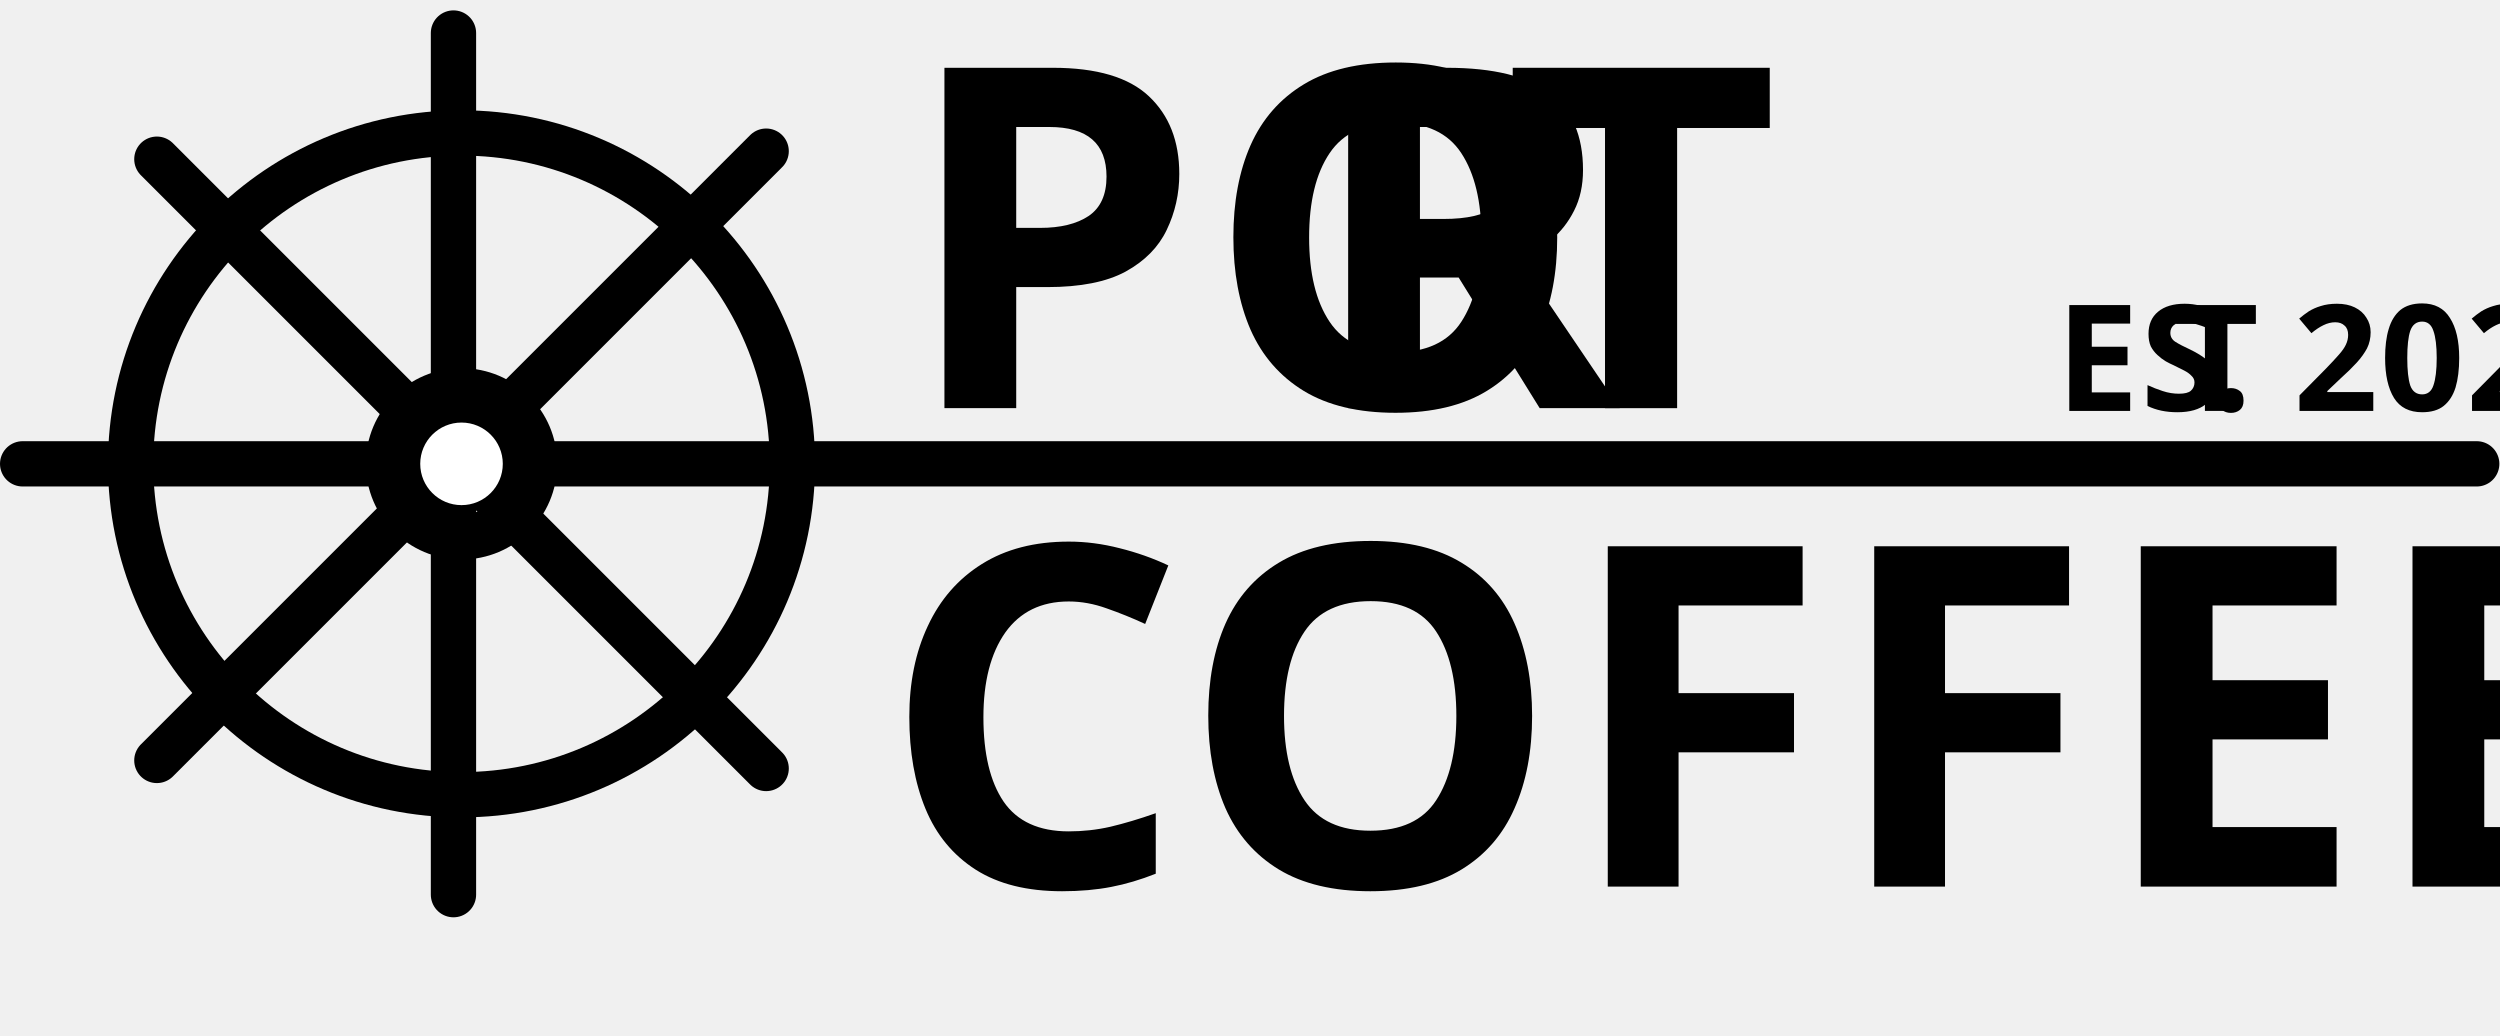
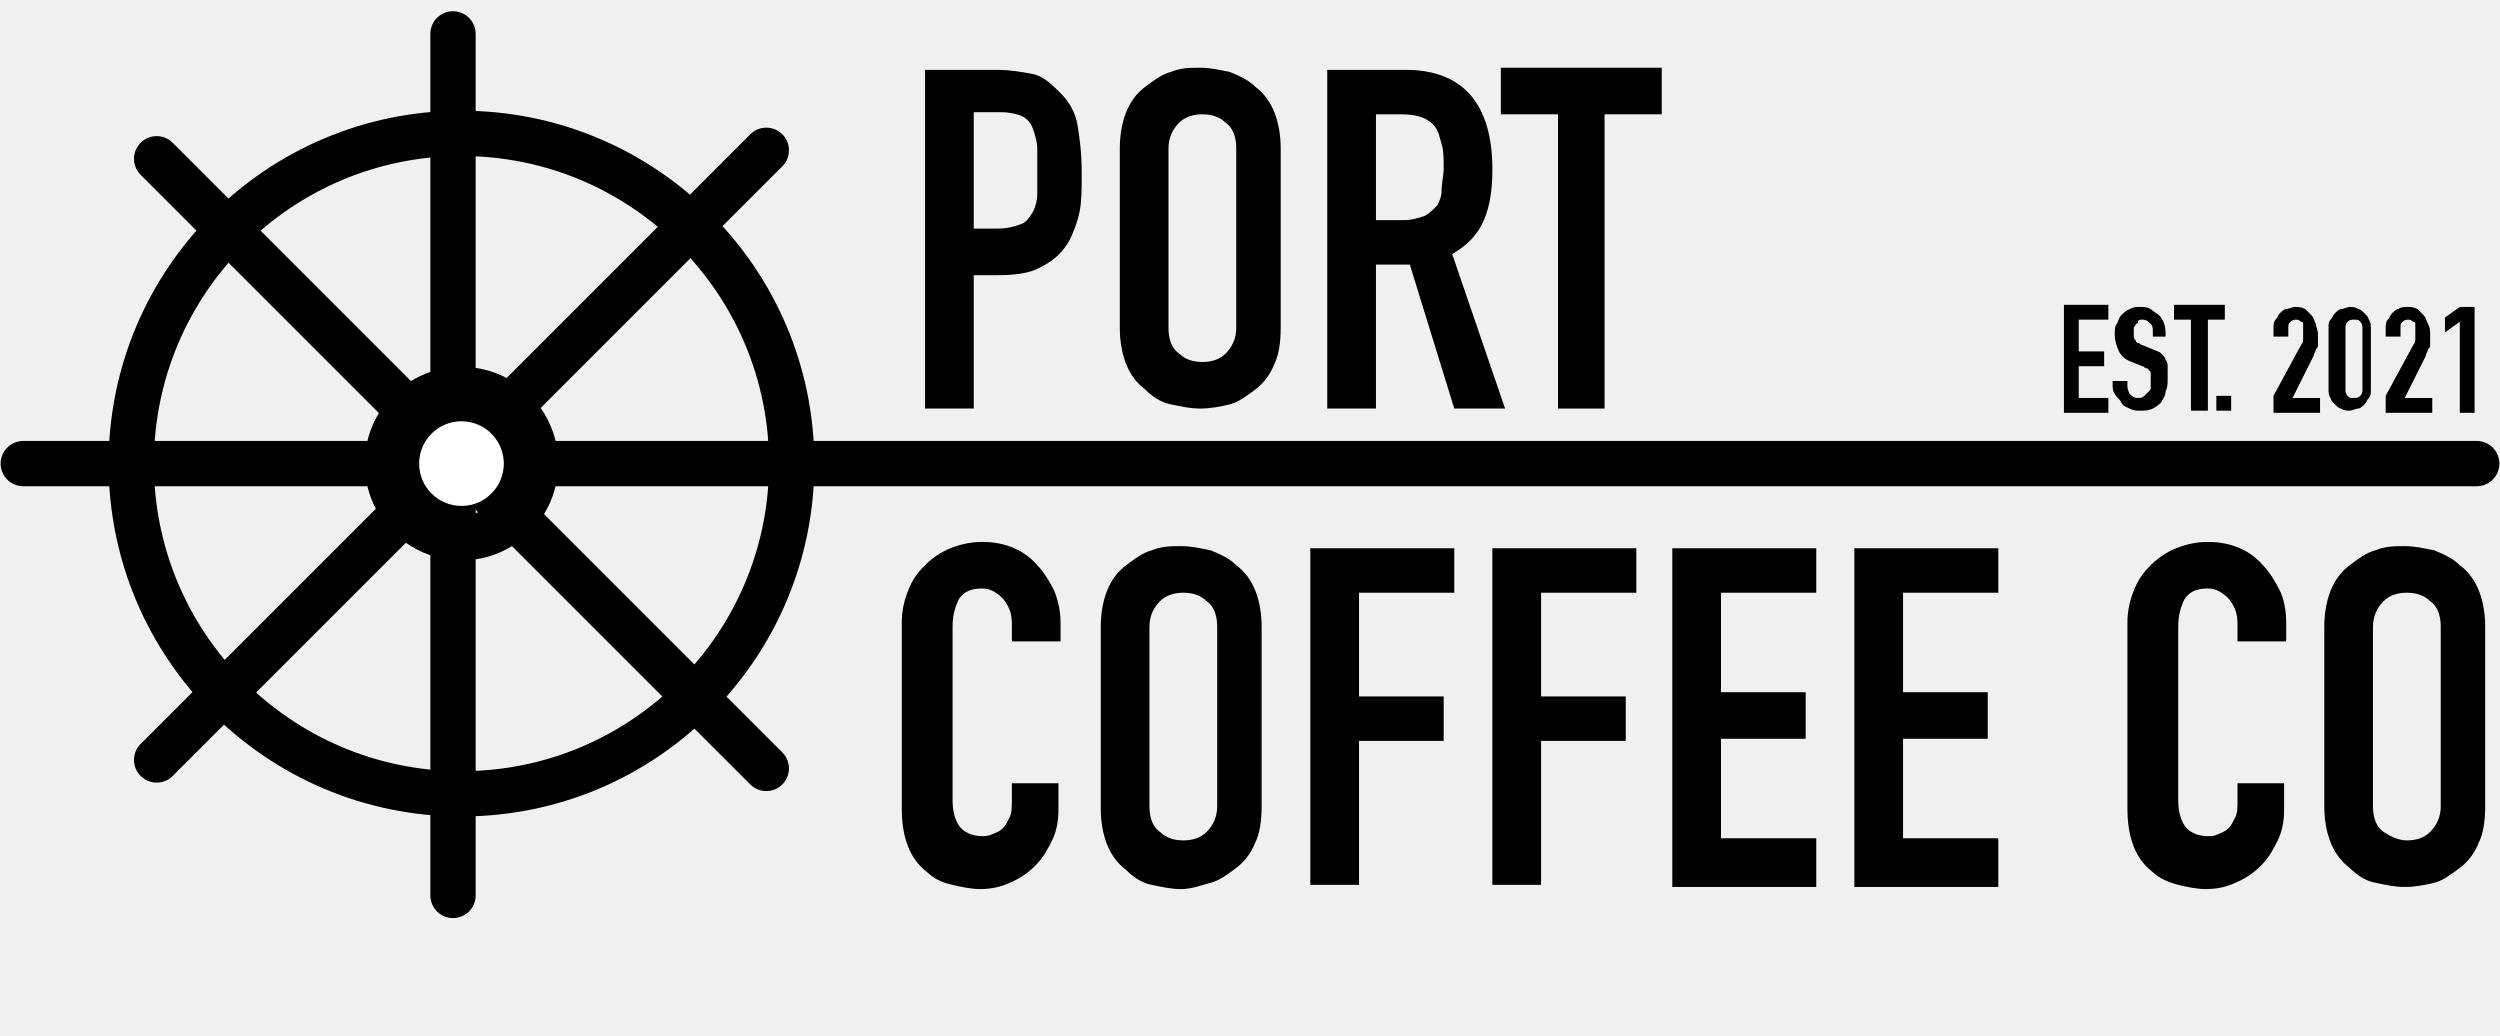
- <svg xmlns="http://www.w3.org/2000/svg" viewBox="0 0 118.09 48.91">
-   <defs>
-     <style>.cls-1,.cls-2{fill:none;stroke:#000;stroke-miterlimit:10;stroke-width:2.14px;}.cls-2{stroke-linecap:round;}.cls-3{fill:#fff;}.cls-4{font-size:22.52px;letter-spacing:0.01em;}.cls-4,.cls-6{font-family:DINCondensed-Bold, DIN Condensed;font-weight:700;}.cls-5{letter-spacing:-0.01em;}.cls-6{font-size:7px;letter-spacing:0.01em;}.cls-7{letter-spacing:-0.08em;}</style>
-   </defs>
-   <g id="Layer_2" data-name="Layer 2">
-     <g id="Layer_1-2" data-name="Layer 1">
-       <circle class="cls-1" cx="21.8" cy="21.91" r="15.63" />
-       <circle class="cls-1" cx="21.8" cy="21.91" r="3.45" />
-       <line class="cls-2" x1="1.07" y1="21.91" x2="116.99" y2="21.91" />
-       <line class="cls-2" x1="21.42" y1="42.26" x2="21.42" y2="1.56" />
-       <line class="cls-2" x1="7.41" y1="7.52" x2="36.19" y2="36.3" />
-       <line class="cls-2" x1="7.41" y1="35.92" x2="36.19" y2="7.14" />
-       <circle class="cls-3" cx="21.8" cy="21.91" r="1.95" />
-       <text class="cls-4" transform="translate(42.58 19.28)">PO<tspan class="cls-5" x="19.07" y="0">R</tspan>
-         <tspan x="28.42" y="0">T</tspan>
-       </text>
-       <text class="cls-4" transform="translate(41.64 41.88)">COFFEE CO</text>
-       <text class="cls-6" transform="translate(97.12 19.41)">ES<tspan class="cls-7" x="5.53" y="0">T</tspan>
-         <tspan x="7.26" y="0">. 2021</tspan>
-       </text>
+ <svg xmlns="http://www.w3.org/2000/svg" version="1.1" id="Layer_1" x="0px" y="0px" viewBox="0 0 118.1 48.9" style="enable-background:new 0 0 118.1 48.9;" xml:space="preserve">
+   <style type="text/css">
+ 	.st0{fill:none;stroke:#000000;stroke-width:2.14;stroke-miterlimit:10;}
+ 	.st1{fill:none;stroke:#000000;stroke-width:2.14;stroke-linecap:round;stroke-miterlimit:10;}
+ 	.st2{fill:#FFFFFF;}
+ 	.st3{enable-background:new    ;}
+ </style>
+   <g>
+     <circle class="st0" cx="21.8" cy="21.9" r="15.6" />
+     <circle class="st0" cx="21.8" cy="21.9" r="3.5" />
+     <line class="st1" x1="1.1" y1="21.9" x2="117" y2="21.9" />
+     <line class="st1" x1="21.4" y1="42.3" x2="21.4" y2="1.6" />
+     <line class="st1" x1="7.4" y1="7.5" x2="36.2" y2="36.3" />
+     <line class="st1" x1="7.4" y1="35.9" x2="36.2" y2="7.1" />
+     <circle class="st2" cx="21.8" cy="21.9" r="2" />
+     <g class="st3">
+       <path d="M43.7,19.3v-16h3.4c0.6,0,1.2,0.1,1.7,0.2s0.9,0.5,1.3,0.9c0.4,0.4,0.7,0.9,0.8,1.5c0.1,0.6,0.2,1.3,0.2,2.3    c0,0.7,0,1.3-0.1,1.8s-0.3,1-0.5,1.4c-0.3,0.5-0.7,0.9-1.3,1.2C48.7,12.9,48,13,47.1,13H46v6.3H43.7z M46,5.4v5.4h1.1    c0.5,0,0.8-0.1,1.1-0.2c0.3-0.1,0.4-0.3,0.6-0.6c0.1-0.2,0.2-0.5,0.2-0.8s0-0.7,0-1.1c0-0.4,0-0.7,0-1.1c0-0.3-0.1-0.6-0.2-0.9    s-0.3-0.5-0.5-0.6c-0.2-0.1-0.6-0.2-1-0.2H46z" />
+       <path d="M52.9,7c0-0.6,0.1-1.2,0.3-1.7c0.2-0.5,0.5-0.9,0.9-1.2c0.4-0.3,0.8-0.6,1.2-0.7c0.5-0.2,0.9-0.2,1.4-0.2    c0.5,0,0.9,0.1,1.4,0.2c0.5,0.2,0.9,0.4,1.2,0.7c0.4,0.3,0.7,0.7,0.9,1.2c0.2,0.5,0.3,1.1,0.3,1.7v8.5c0,0.7-0.1,1.3-0.3,1.7    c-0.2,0.5-0.5,0.9-0.9,1.2c-0.4,0.3-0.8,0.6-1.2,0.7s-0.9,0.2-1.4,0.2c-0.5,0-0.9-0.1-1.4-0.2s-0.9-0.4-1.2-0.7    c-0.4-0.3-0.7-0.7-0.9-1.2c-0.2-0.5-0.3-1.1-0.3-1.7V7z M55.2,15.5c0,0.6,0.2,1,0.5,1.2c0.3,0.3,0.7,0.4,1.1,0.4    c0.4,0,0.8-0.1,1.1-0.4c0.3-0.3,0.5-0.7,0.5-1.2V7c0-0.6-0.2-1-0.5-1.2c-0.3-0.3-0.7-0.4-1.1-0.4c-0.4,0-0.8,0.1-1.1,0.4    c-0.3,0.3-0.5,0.7-0.5,1.2V15.5z" />
+     </g>
+     <g class="st3">
+       <path d="M62.7,19.3v-16h3.7c2.7,0,4.1,1.6,4.1,4.7c0,0.9-0.1,1.7-0.4,2.4c-0.3,0.7-0.8,1.2-1.5,1.6l2.5,7.3h-2.4l-2.1-6.8H65v6.8    H62.7z M65,5.4v5h1.3c0.4,0,0.7-0.1,1-0.2c0.2-0.1,0.4-0.3,0.6-0.5C68,9.5,68.1,9.3,68.1,9s0.1-0.7,0.1-1.1c0-0.4,0-0.8-0.1-1.1    S68,6.3,67.8,6c-0.3-0.4-0.8-0.6-1.6-0.6H65z" />
+     </g>
+     <g class="st3">
+       <path d="M73.6,19.3V5.4h-2.7V3.2h7.6v2.2h-2.7v13.9H73.6z" />
+     </g>
+     <g class="st3">
+       <path d="M50,37.3v1c0,0.5-0.1,1-0.3,1.4c-0.2,0.4-0.4,0.8-0.8,1.2c-0.3,0.3-0.7,0.6-1.2,0.8c-0.4,0.2-0.9,0.3-1.4,0.3    c-0.4,0-0.9-0.1-1.3-0.2c-0.5-0.1-0.9-0.3-1.2-0.6c-0.4-0.3-0.7-0.7-0.9-1.2c-0.2-0.5-0.3-1.1-0.3-1.8v-8.8c0-0.5,0.1-1,0.3-1.5    c0.2-0.5,0.4-0.8,0.8-1.2c0.3-0.3,0.7-0.6,1.2-0.8s1-0.3,1.5-0.3c1.1,0,2,0.4,2.6,1.1c0.3,0.3,0.6,0.8,0.8,1.2    c0.2,0.5,0.3,1,0.3,1.5v0.9h-2.3v-0.8c0-0.5-0.1-0.8-0.4-1.2c-0.3-0.3-0.6-0.5-1-0.5c-0.6,0-0.9,0.2-1.1,0.5    c-0.2,0.4-0.3,0.8-0.3,1.3v8.2c0,0.5,0.1,0.9,0.3,1.2s0.6,0.5,1.1,0.5c0.1,0,0.3,0,0.5-0.1c0.2-0.1,0.3-0.1,0.5-0.3    c0.1-0.1,0.2-0.3,0.3-0.5c0.1-0.2,0.1-0.5,0.1-0.8v-0.8H50z" />
+       <path d="M52,29.6c0-0.6,0.1-1.2,0.3-1.7c0.2-0.5,0.5-0.9,0.9-1.2c0.4-0.3,0.8-0.6,1.2-0.7c0.5-0.2,0.9-0.2,1.4-0.2    c0.5,0,0.9,0.1,1.4,0.2c0.5,0.2,0.9,0.4,1.2,0.7c0.4,0.3,0.7,0.7,0.9,1.2c0.2,0.5,0.3,1.1,0.3,1.7v8.5c0,0.7-0.1,1.3-0.3,1.7    c-0.2,0.5-0.5,0.9-0.9,1.2c-0.4,0.3-0.8,0.6-1.2,0.7S56.3,42,55.8,42c-0.5,0-0.9-0.1-1.4-0.2s-0.9-0.4-1.2-0.7    c-0.4-0.3-0.7-0.7-0.9-1.2c-0.2-0.5-0.3-1.1-0.3-1.7V29.6z M54.3,38.1c0,0.6,0.2,1,0.5,1.2c0.3,0.3,0.7,0.4,1.1,0.4    c0.4,0,0.8-0.1,1.1-0.4c0.3-0.3,0.5-0.7,0.5-1.2v-8.5c0-0.6-0.2-1-0.5-1.2c-0.3-0.3-0.7-0.4-1.1-0.4c-0.4,0-0.8,0.1-1.1,0.4    c-0.3,0.3-0.5,0.7-0.5,1.2V38.1z" />
+       <path d="M61.9,41.9v-16h6.8V28h-4.5v4.9h4V35h-4v6.8H61.9z" />
+       <path d="M70.5,41.9v-16h6.8V28h-4.5v4.9h4V35h-4v6.8H70.5z" />
+       <path d="M79,41.9v-16h6.8V28h-4.5v4.7h4v2.2h-4v4.7h4.5v2.3H79z" />
+       <path d="M87.6,41.9v-16h6.8V28h-4.5v4.7h4v2.2h-4v4.7h4.5v2.3H87.6z" />
+       <path d="M107.9,37.3v1c0,0.5-0.1,1-0.3,1.4c-0.2,0.4-0.4,0.8-0.8,1.2c-0.3,0.3-0.7,0.6-1.2,0.8c-0.4,0.2-0.9,0.3-1.4,0.3    c-0.4,0-0.9-0.1-1.3-0.2s-0.9-0.3-1.2-0.6c-0.4-0.3-0.7-0.7-0.9-1.2c-0.2-0.5-0.3-1.1-0.3-1.8v-8.8c0-0.5,0.1-1,0.3-1.5    c0.2-0.5,0.4-0.8,0.8-1.2c0.3-0.3,0.7-0.6,1.2-0.8s1-0.3,1.5-0.3c1.1,0,2,0.4,2.6,1.1c0.3,0.3,0.6,0.8,0.8,1.2s0.3,1,0.3,1.5v0.9    h-2.3v-0.8c0-0.5-0.1-0.8-0.4-1.2c-0.3-0.3-0.6-0.5-1-0.5c-0.6,0-0.9,0.2-1.1,0.5c-0.2,0.4-0.3,0.8-0.3,1.3v8.2    c0,0.5,0.1,0.9,0.3,1.2c0.2,0.3,0.6,0.5,1.1,0.5c0.2,0,0.3,0,0.5-0.1c0.2-0.1,0.3-0.1,0.5-0.3c0.1-0.1,0.2-0.3,0.3-0.5    c0.1-0.2,0.1-0.5,0.1-0.8v-0.8H107.9z" />
+       <path d="M109.8,29.6c0-0.6,0.1-1.2,0.3-1.7c0.2-0.5,0.5-0.9,0.9-1.2c0.4-0.3,0.8-0.6,1.2-0.7c0.5-0.2,0.9-0.2,1.4-0.2    c0.5,0,0.9,0.1,1.4,0.2c0.5,0.2,0.9,0.4,1.2,0.7c0.4,0.3,0.7,0.7,0.9,1.2c0.2,0.5,0.3,1.1,0.3,1.7v8.5c0,0.7-0.1,1.3-0.3,1.7    c-0.2,0.5-0.5,0.9-0.9,1.2c-0.4,0.3-0.8,0.6-1.2,0.7s-0.9,0.2-1.4,0.2c-0.5,0-0.9-0.1-1.4-0.2s-0.9-0.4-1.2-0.7    c-0.4-0.3-0.7-0.7-0.9-1.2c-0.2-0.5-0.3-1.1-0.3-1.7V29.6z M112.1,38.1c0,0.6,0.2,1,0.5,1.2s0.7,0.4,1.1,0.4    c0.4,0,0.8-0.1,1.1-0.4s0.5-0.7,0.5-1.2v-8.5c0-0.6-0.2-1-0.5-1.2c-0.3-0.3-0.7-0.4-1.1-0.4c-0.4,0-0.8,0.1-1.1,0.4    c-0.3,0.3-0.5,0.7-0.5,1.2V38.1z" />
+     </g>
+     <g class="st3">
+       <path d="M97.5,19.4v-5h2.1v0.7h-1.4v1.5h1.2v0.7h-1.2v1.5h1.4v0.7H97.5z" />
+       <path d="M102.4,15.9h-0.7v-0.2c0-0.2,0-0.3-0.1-0.4s-0.2-0.2-0.4-0.2c-0.1,0-0.2,0-0.2,0.1s-0.1,0.1-0.1,0.1    c0,0.1-0.1,0.1-0.1,0.2s0,0.2,0,0.2c0,0.1,0,0.2,0,0.2s0,0.1,0.1,0.2c0,0.1,0.1,0.1,0.1,0.1c0.1,0,0.1,0.1,0.2,0.1l0.5,0.2    c0.2,0.1,0.3,0.1,0.4,0.2c0.1,0.1,0.2,0.2,0.2,0.3c0.1,0.1,0.1,0.2,0.1,0.4c0,0.1,0,0.3,0,0.5c0,0.2,0,0.4-0.1,0.6    c0,0.2-0.1,0.3-0.2,0.5c-0.1,0.1-0.2,0.2-0.4,0.3c-0.2,0.1-0.4,0.1-0.6,0.1c-0.2,0-0.3,0-0.5-0.1s-0.3-0.1-0.4-0.3    s-0.2-0.2-0.3-0.4c-0.1-0.1-0.1-0.3-0.1-0.5V18h0.7v0.2c0,0.1,0,0.2,0.1,0.4c0.1,0.1,0.2,0.2,0.4,0.2c0.1,0,0.2,0,0.3-0.1    s0.1-0.1,0.2-0.2s0.1-0.1,0.1-0.2c0-0.1,0-0.2,0-0.3c0-0.1,0-0.2,0-0.3c0-0.1,0-0.2-0.1-0.2c0-0.1-0.1-0.1-0.1-0.1    c-0.1,0-0.1-0.1-0.2-0.1l-0.5-0.2c-0.3-0.1-0.5-0.3-0.6-0.5c-0.1-0.2-0.2-0.5-0.2-0.8c0-0.2,0-0.4,0.1-0.5    c0.1-0.2,0.1-0.3,0.2-0.4c0.1-0.1,0.2-0.2,0.4-0.3c0.2-0.1,0.3-0.1,0.5-0.1c0.2,0,0.3,0,0.5,0.1c0.1,0.1,0.3,0.2,0.4,0.3    c0.2,0.2,0.3,0.5,0.3,0.8V15.9z" />
+     </g>
+     <g class="st3">
+       <path d="M103.5,19.4v-4.3h-0.8v-0.7h2.4v0.7h-0.8v4.3H103.5z" />
+     </g>
+     <g class="st3">
+       <path d="M104.7,19.4v-0.7h0.7v0.7H104.7z" />
+       <path d="M107.4,19.4v-0.7l1.3-2.4c0.1-0.1,0.1-0.2,0.1-0.3c0-0.1,0-0.2,0-0.3c0-0.1,0-0.1,0-0.2c0-0.1,0-0.1,0-0.2    s-0.1-0.1-0.1-0.1s-0.1-0.1-0.2-0.1c-0.1,0-0.2,0-0.3,0.1c-0.1,0.1-0.1,0.1-0.1,0.3v0.4h-0.7v-0.4c0-0.1,0-0.3,0.1-0.4    c0.1-0.1,0.1-0.2,0.2-0.3c0.1-0.1,0.2-0.2,0.3-0.2s0.3-0.1,0.4-0.1c0.2,0,0.3,0,0.5,0.1c0.1,0.1,0.2,0.2,0.3,0.3    c0.1,0.1,0.1,0.2,0.2,0.4c0,0.1,0.1,0.3,0.1,0.5c0,0.1,0,0.2,0,0.3c0,0.1,0,0.2,0,0.2c0,0.1,0,0.1-0.1,0.2c0,0.1-0.1,0.2-0.1,0.3    l-1,2h1.3v0.7H107.4z" />
+       <path d="M110,15.5c0-0.2,0-0.3,0.1-0.4c0.1-0.1,0.1-0.2,0.2-0.3c0.1-0.1,0.2-0.2,0.3-0.2c0.1,0,0.3-0.1,0.4-0.1    c0.1,0,0.3,0,0.4,0.1c0.1,0,0.2,0.1,0.3,0.2c0.1,0.1,0.2,0.2,0.2,0.3c0.1,0.1,0.1,0.3,0.1,0.4v2.9c0,0.2,0,0.3-0.1,0.4    c-0.1,0.1-0.1,0.2-0.2,0.3c-0.1,0.1-0.2,0.2-0.3,0.2c-0.1,0-0.3,0.1-0.4,0.1c-0.1,0-0.3,0-0.4-0.1c-0.1,0-0.2-0.1-0.3-0.2    c-0.1-0.1-0.2-0.2-0.2-0.3c-0.1-0.1-0.1-0.3-0.1-0.4V15.5z M110.8,18.4c0,0.1,0,0.2,0.1,0.3s0.1,0.1,0.3,0.1c0.1,0,0.2,0,0.3-0.1    c0.1-0.1,0.1-0.2,0.1-0.3v-2.9c0-0.1,0-0.2-0.1-0.3c-0.1-0.1-0.1-0.1-0.3-0.1c-0.1,0-0.2,0-0.3,0.1c-0.1,0.1-0.1,0.2-0.1,0.3V18.4    z" />
+       <path d="M112.7,19.4v-0.7l1.3-2.4c0.1-0.1,0.1-0.2,0.1-0.3c0-0.1,0-0.2,0-0.3c0-0.1,0-0.1,0-0.2c0-0.1,0-0.1,0-0.2    s-0.1-0.1-0.1-0.1c0,0-0.1-0.1-0.2-0.1c-0.1,0-0.2,0-0.3,0.1c-0.1,0.1-0.1,0.1-0.1,0.3v0.4h-0.7v-0.4c0-0.1,0-0.3,0.1-0.4    c0.1-0.1,0.1-0.2,0.2-0.3c0.1-0.1,0.2-0.2,0.3-0.2c0.1-0.1,0.3-0.1,0.4-0.1c0.2,0,0.3,0,0.5,0.1c0.1,0.1,0.2,0.2,0.3,0.3    c0.1,0.1,0.1,0.2,0.2,0.4s0.1,0.3,0.1,0.5c0,0.1,0,0.2,0,0.3c0,0.1,0,0.2,0,0.2c0,0.1,0,0.1-0.1,0.2c0,0.1-0.1,0.2-0.1,0.3l-1,2    h1.3v0.7H112.7z" />
+       <path d="M116.2,19.4v-4.2l-0.7,0.5V15l0.7-0.5h0.7v5H116.2z" />
    </g>
  </g>
</svg>
